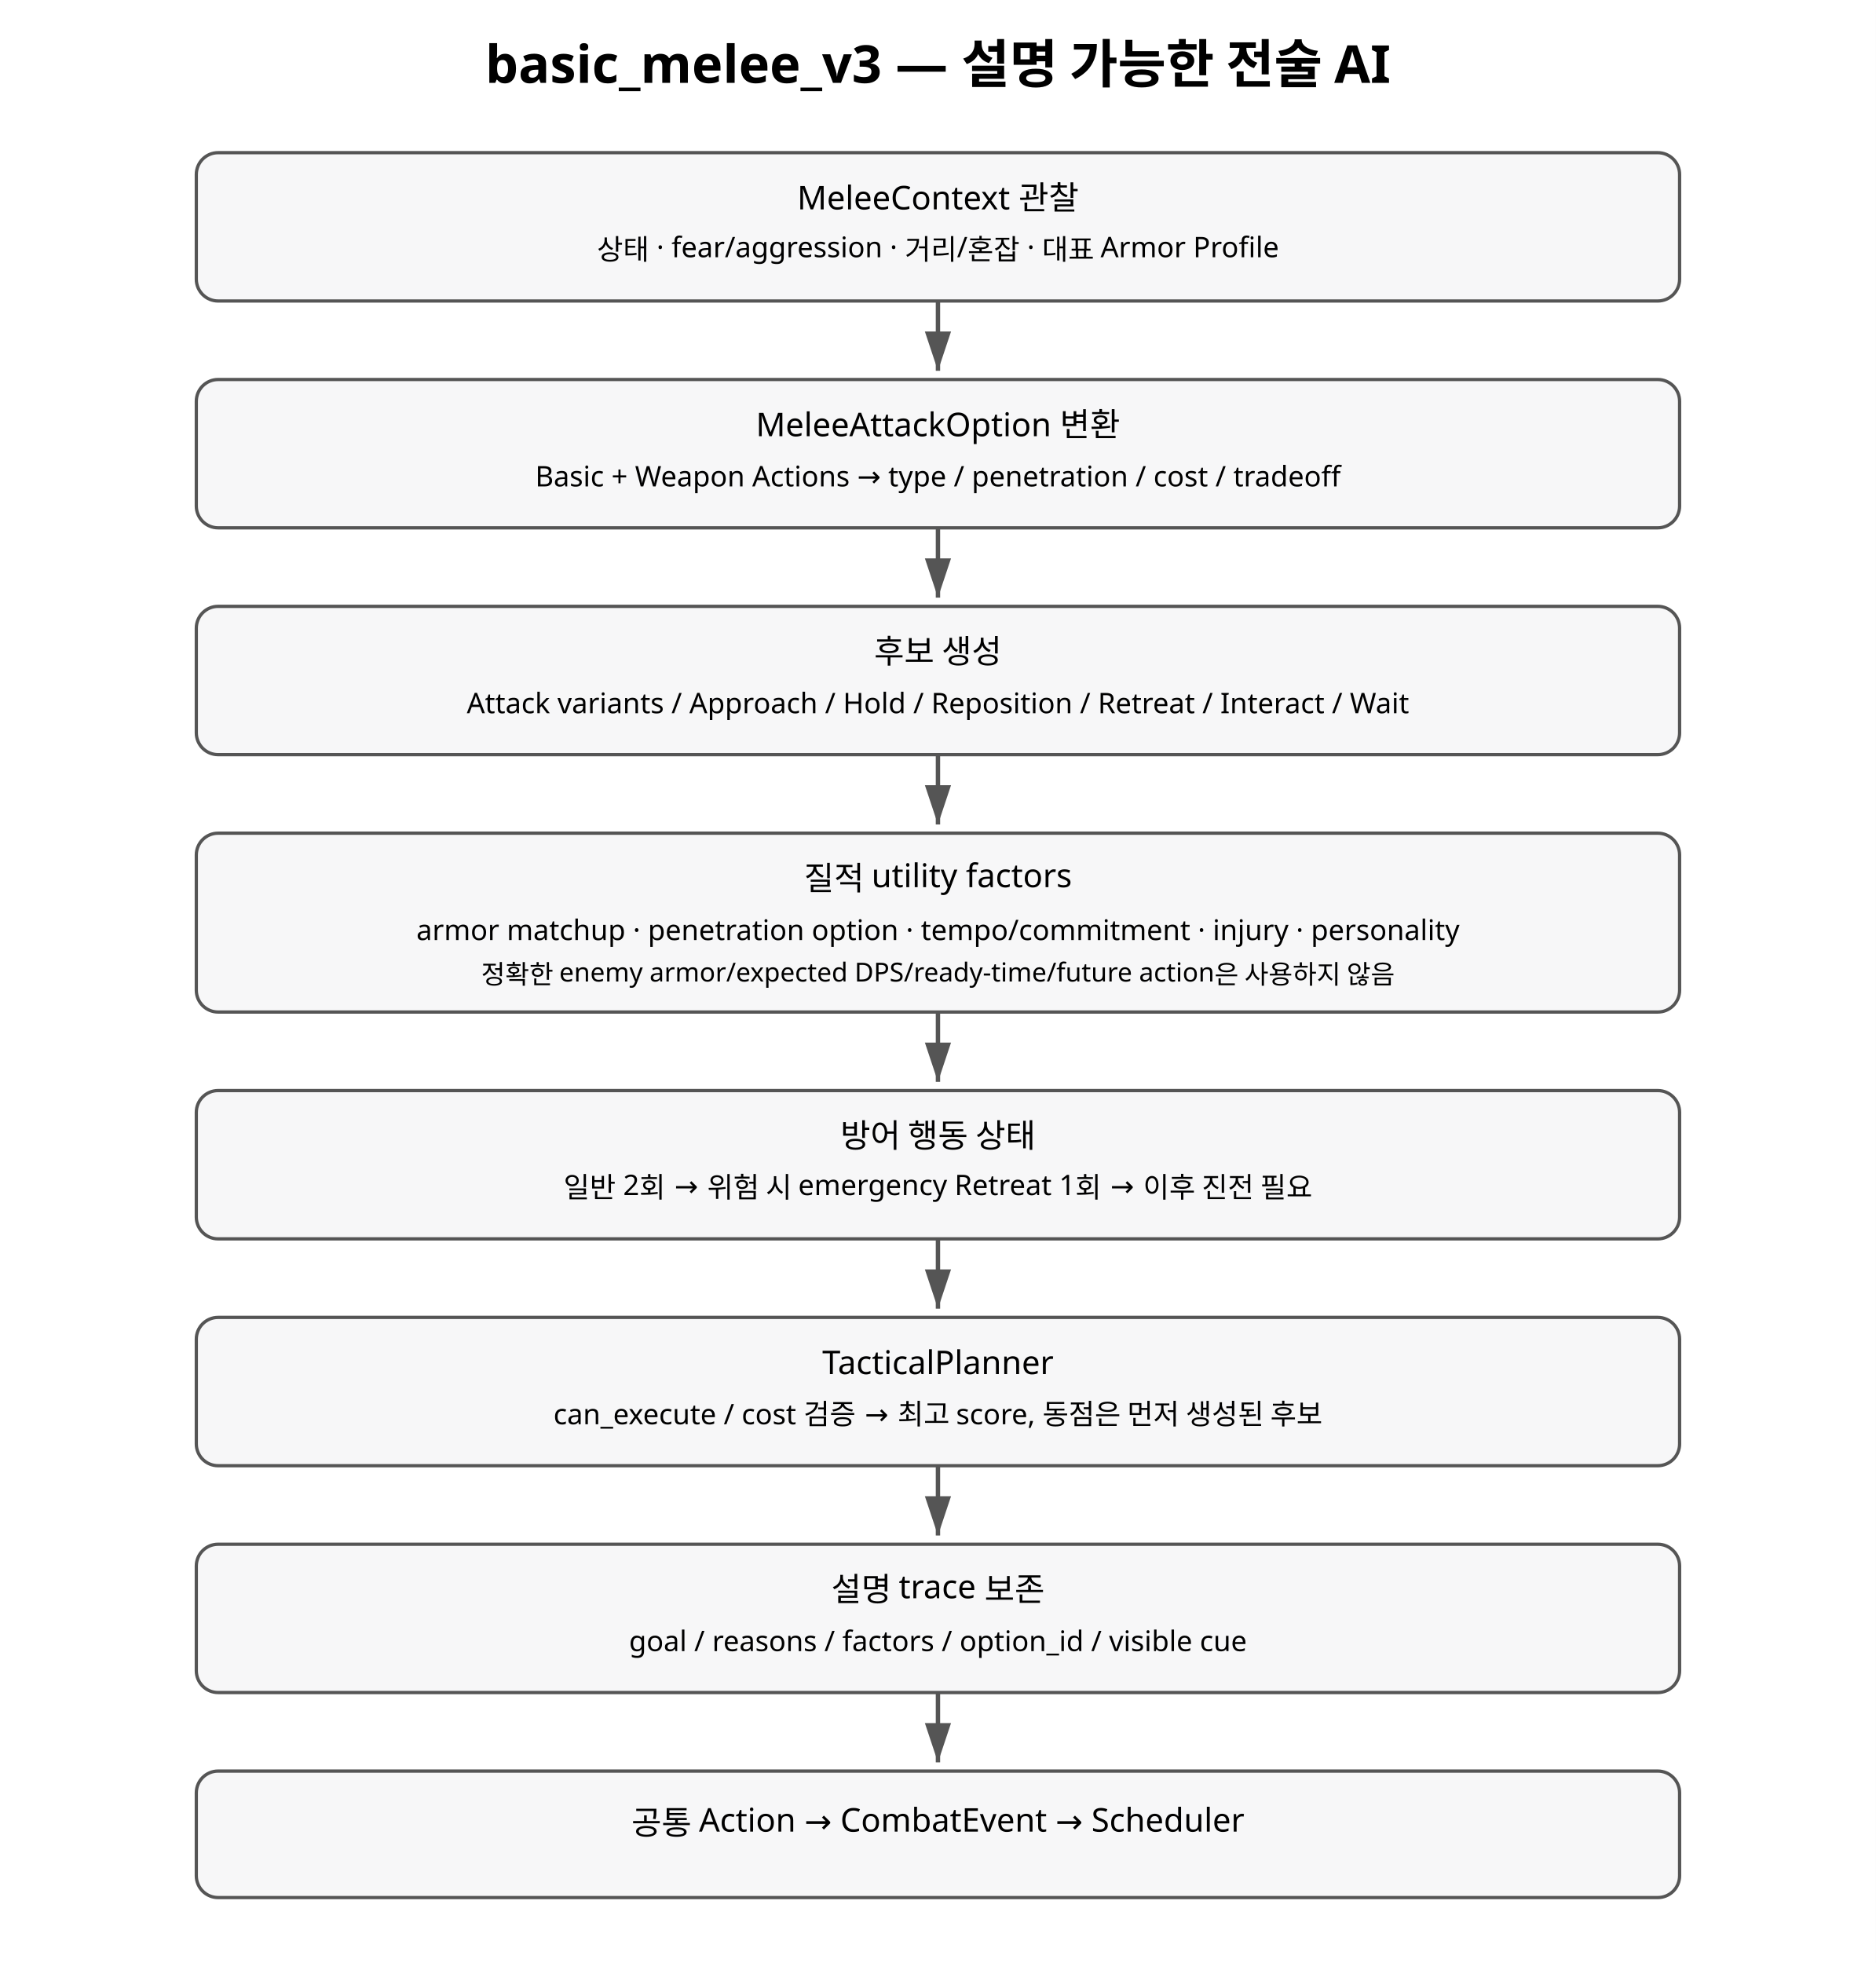
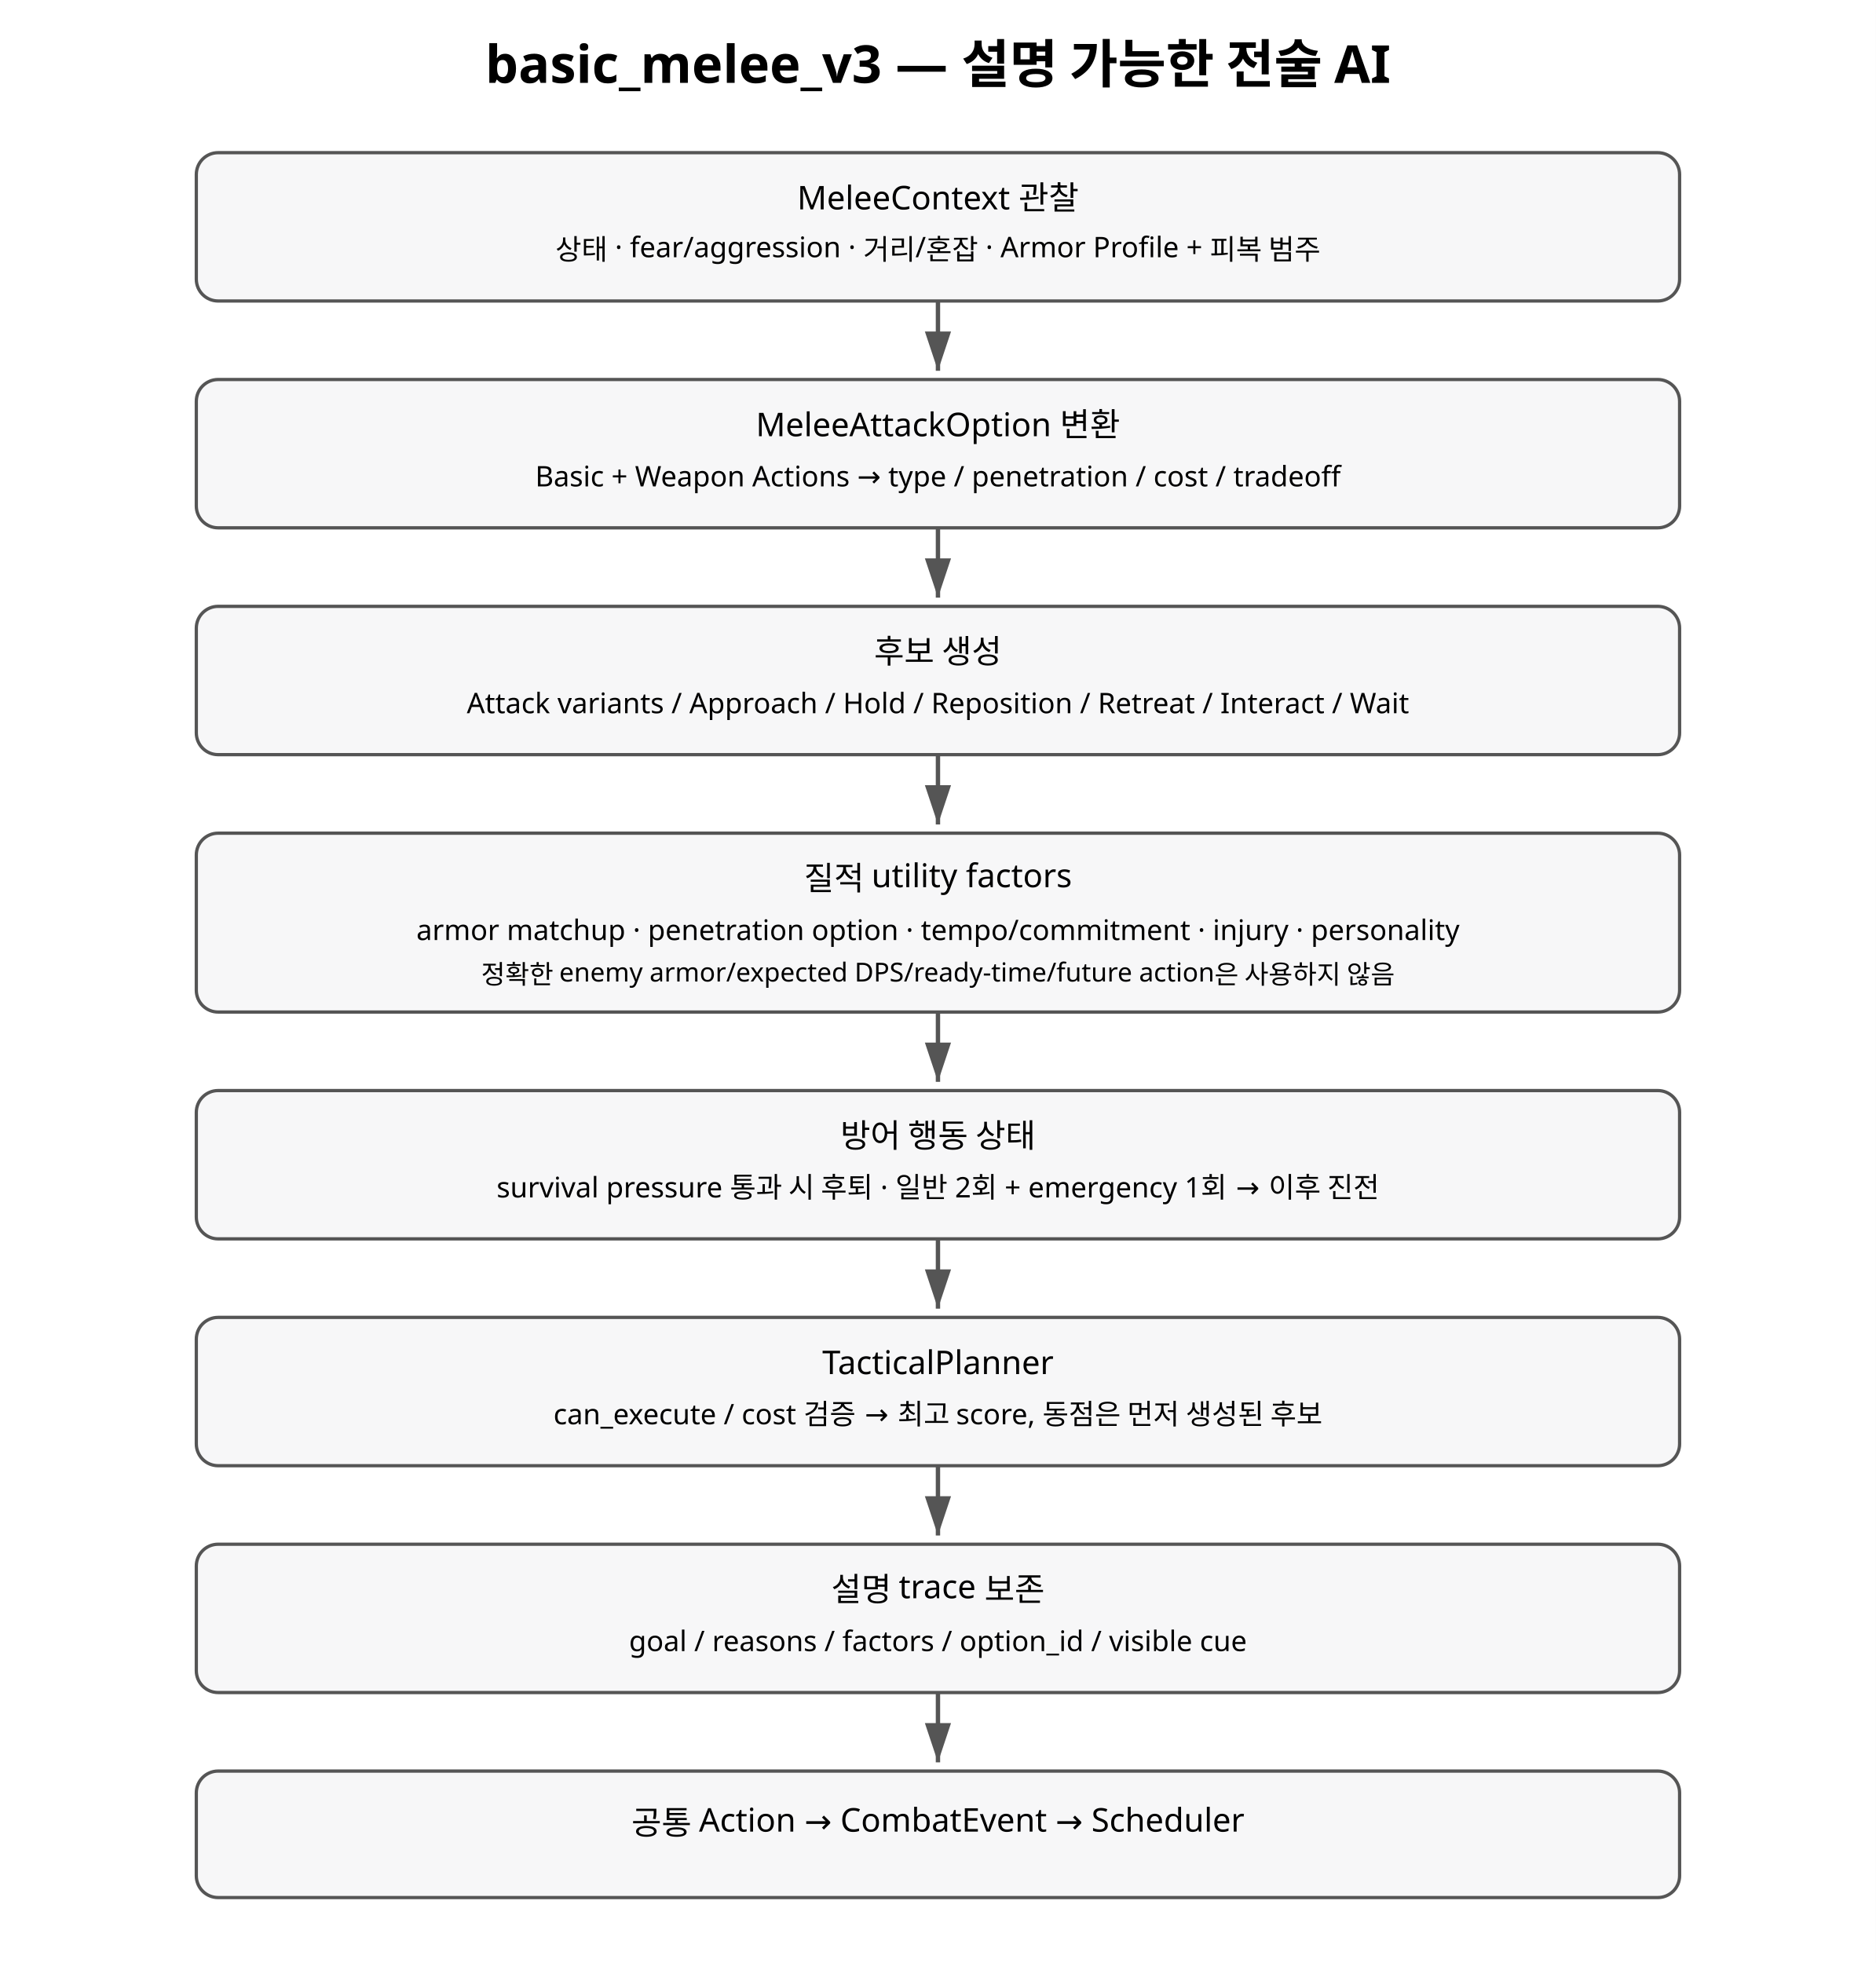
<svg xmlns="http://www.w3.org/2000/svg" width="860" height="900" viewBox="0 0 860 900">
  <defs>
    <marker id="a" markerWidth="10" markerHeight="10" refX="9" refY="3" orient="auto">
      <path d="M0,0 L0,6 L9,3 z" fill="#555" />
    </marker>
  </defs>
  <rect width="100%" height="100%" fill="white" />
  <text x="430" y="38" text-anchor="middle" font-family="sans-serif" font-size="24" font-weight="700">basic_melee_v3 — 설명 가능한 전술 AI</text>
  <g font-family="sans-serif" font-size="15" text-anchor="middle">
    <rect x="90" y="70" width="680" height="68" rx="10" fill="#f7f7f8" stroke="#555" stroke-width="1.5" />
    <text x="430" y="96">MeleeContext 관찰</text>
-     <text x="430" y="119" font-size="13">상태 · fear/aggression · 거리/혼잡 · 대표 Armor Profile</text>
+     <text x="430" y="119" font-size="13">상태 · fear/aggression · 거리/혼잡 · Armor Profile + 피복 범주</text>
    <rect x="90" y="174" width="680" height="68" rx="10" fill="#f7f7f8" stroke="#555" stroke-width="1.5" />
    <text x="430" y="200">MeleeAttackOption 변환</text>
    <text x="430" y="223" font-size="13">Basic + Weapon Actions → type / penetration / cost / tradeoff</text>
    <rect x="90" y="278" width="680" height="68" rx="10" fill="#f7f7f8" stroke="#555" stroke-width="1.5" />
    <text x="430" y="304">후보 생성</text>
    <text x="430" y="327" font-size="13">Attack variants / Approach / Hold / Reposition / Retreat / Interact / Wait</text>
    <rect x="90" y="382" width="680" height="82" rx="10" fill="#f7f7f8" stroke="#555" stroke-width="1.5" />
    <text x="430" y="408">질적 utility factors</text>
    <text x="430" y="431" font-size="13">armor matchup · penetration option · tempo/commitment · injury · personality</text>
    <text x="430" y="451" font-size="12">정확한 enemy armor/expected DPS/ready-time/future action은 사용하지 않음</text>
    <rect x="90" y="500" width="680" height="68" rx="10" fill="#f7f7f8" stroke="#555" stroke-width="1.5" />
    <text x="430" y="526">방어 행동 상태</text>
-     <text x="430" y="549" font-size="13">일반 2회 → 위험 시 emergency Retreat 1회 → 이후 진전 필요</text>
+     <text x="430" y="549" font-size="13">survival pressure 통과 시 후퇴 · 일반 2회 + emergency 1회 → 이후 진전</text>
    <rect x="90" y="604" width="680" height="68" rx="10" fill="#f7f7f8" stroke="#555" stroke-width="1.5" />
    <text x="430" y="630">TacticalPlanner</text>
    <text x="430" y="653" font-size="13">can_execute / cost 검증 → 최고 score, 동점은 먼저 생성된 후보</text>
    <rect x="90" y="708" width="680" height="68" rx="10" fill="#f7f7f8" stroke="#555" stroke-width="1.5" />
    <text x="430" y="734">설명 trace 보존</text>
    <text x="430" y="757" font-size="13">goal / reasons / factors / option_id / visible cue</text>
    <rect x="90" y="812" width="680" height="58" rx="10" fill="#f7f7f8" stroke="#555" stroke-width="1.5" />
    <text x="430" y="841">공통 Action → CombatEvent → Scheduler</text>
  </g>
  <g stroke="#555" stroke-width="2" marker-end="url(#a)">
    <line x1="430" y1="138" x2="430" y2="170" />
    <line x1="430" y1="242" x2="430" y2="274" />
    <line x1="430" y1="346" x2="430" y2="378" />
    <line x1="430" y1="464" x2="430" y2="496" />
    <line x1="430" y1="568" x2="430" y2="600" />
    <line x1="430" y1="672" x2="430" y2="704" />
    <line x1="430" y1="776" x2="430" y2="808" />
  </g>
</svg>
